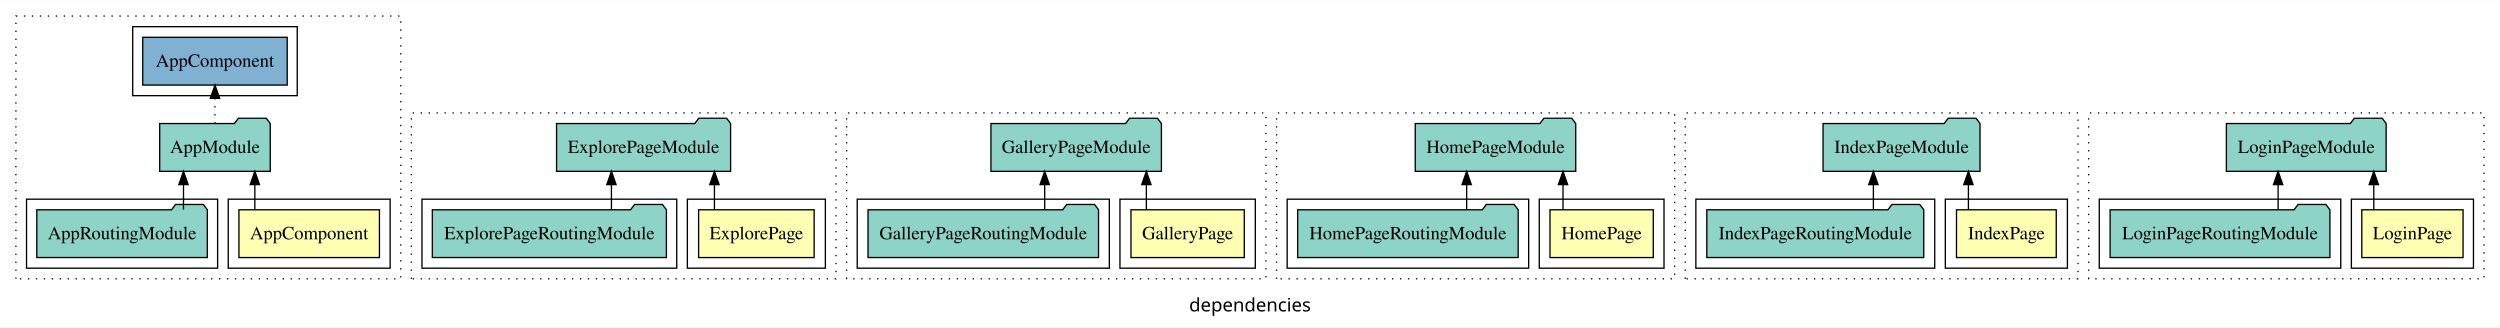
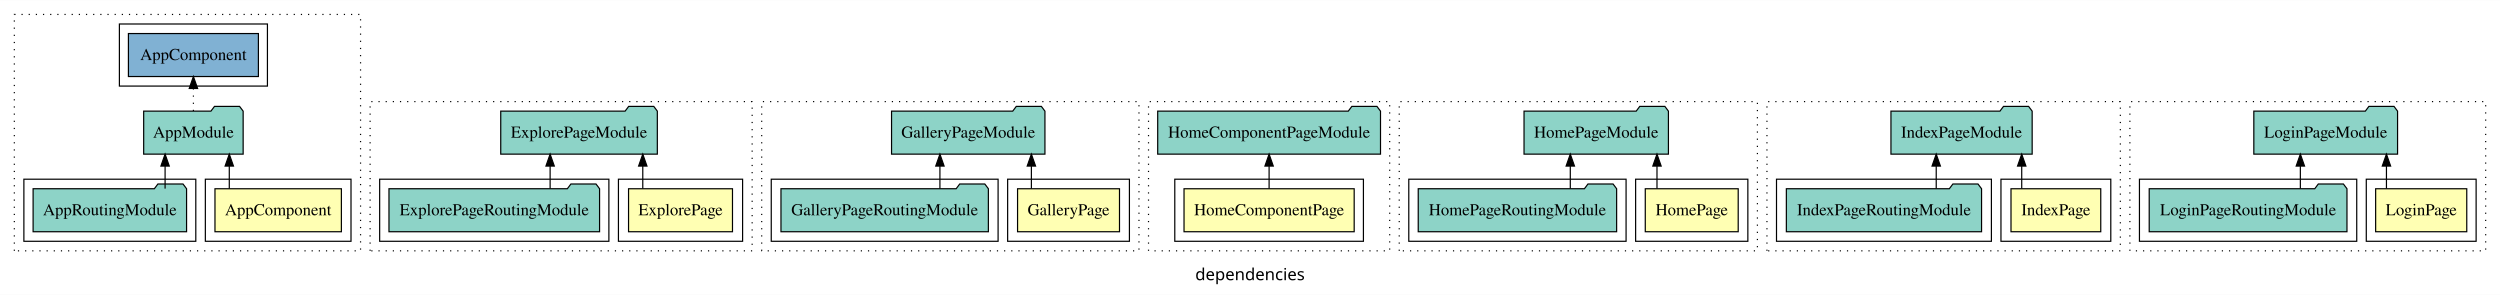
- <svg xmlns="http://www.w3.org/2000/svg" width="1884pt" height="247pt" viewBox="0.00 0.00 1884.00 246.80">
+ <svg xmlns="http://www.w3.org/2000/svg" width="2094pt" height="247pt" viewBox="0.00 0.00 2094.00 246.80">
  <g id="graph0" class="graph" transform="scale(1 1) rotate(0) translate(4 242.8)">
-     <polygon fill="white" stroke="transparent" points="-4,4 -4,-242.8 1880,-242.8 1880,4 -4,4" />
-     <text text-anchor="middle" x="938" y="-8.2" font-family="sans-serif" font-size="14.00">dependencies</text>
+     <polygon fill="white" stroke="transparent" points="-4,4 -4,-242.8 2090,-242.8 2090,4 -4,4" />
+     <text text-anchor="middle" x="1043" y="-8.2" font-family="sans-serif" font-size="14.00">dependencies</text>
    <g id="clust1" class="cluster">
      <polygon fill="none" stroke="black" stroke-dasharray="1,5" points="8,-32.8 8,-230.8 298,-230.8 298,-32.8 8,-32.8" />
    </g>
    <g id="clust2" class="cluster">
      <polygon fill="none" stroke="black" points="168,-40.8 168,-92.8 290,-92.8 290,-40.8 168,-40.8" />
    </g>
    <g id="clust4" class="cluster">
      <polygon fill="none" stroke="black" points="16,-40.8 16,-92.8 160,-92.8 160,-40.8 16,-40.8" />
    </g>
    <g id="clust6" class="cluster">
      <polygon fill="none" stroke="black" points="96,-170.8 96,-222.8 220,-222.8 220,-170.8 96,-170.8" />
    </g>
    <g id="clust14" class="cluster">
      <polygon fill="none" stroke="black" stroke-dasharray="1,5" points="306,-32.8 306,-157.8 626,-157.8 626,-32.8 306,-32.8" />
    </g>
    <g id="clust15" class="cluster">
      <polygon fill="none" stroke="black" points="514,-40.8 514,-92.8 618,-92.8 618,-40.8 514,-40.8" />
    </g>
    <g id="clust17" class="cluster">
      <polygon fill="none" stroke="black" points="314,-40.8 314,-92.8 506,-92.8 506,-40.8 314,-40.8" />
    </g>
    <g id="clust27" class="cluster">
      <polygon fill="none" stroke="black" stroke-dasharray="1,5" points="634,-32.8 634,-157.8 950,-157.8 950,-32.8 634,-32.8" />
    </g>
    <g id="clust28" class="cluster">
      <polygon fill="none" stroke="black" points="840,-40.8 840,-92.8 942,-92.8 942,-40.8 840,-40.8" />
    </g>
    <g id="clust30" class="cluster">
      <polygon fill="none" stroke="black" points="642,-40.8 642,-92.8 832,-92.8 832,-40.8 642,-40.8" />
    </g>
    <g id="clust40" class="cluster">
-       <polygon fill="none" stroke="black" stroke-dasharray="1,5" points="958,-32.8 958,-157.8 1258,-157.8 1258,-32.8 958,-32.8" />
+       <polygon fill="none" stroke="black" stroke-dasharray="1,5" points="958,-32.8 958,-157.8 1160,-157.8 1160,-32.8 958,-32.8" />
    </g>
    <g id="clust41" class="cluster">
-       <polygon fill="none" stroke="black" points="1156,-40.8 1156,-92.8 1250,-92.8 1250,-40.8 1156,-40.8" />
-     </g>
-     <g id="clust43" class="cluster">
-       <polygon fill="none" stroke="black" points="966,-40.8 966,-92.8 1148,-92.8 1148,-40.8 966,-40.8" />
+       <polygon fill="none" stroke="black" points="980,-40.8 980,-92.8 1138,-92.8 1138,-40.8 980,-40.8" />
    </g>
    <g id="clust53" class="cluster">
-       <polygon fill="none" stroke="black" stroke-dasharray="1,5" points="1266,-32.8 1266,-157.8 1562,-157.8 1562,-32.8 1266,-32.8" />
+       <polygon fill="none" stroke="black" stroke-dasharray="1,5" points="1168,-32.8 1168,-157.8 1468,-157.8 1468,-32.8 1168,-32.8" />
    </g>
    <g id="clust54" class="cluster">
-       <polygon fill="none" stroke="black" points="1462,-40.8 1462,-92.8 1554,-92.8 1554,-40.8 1462,-40.8" />
+       <polygon fill="none" stroke="black" points="1366,-40.8 1366,-92.8 1460,-92.8 1460,-40.8 1366,-40.8" />
    </g>
    <g id="clust56" class="cluster">
-       <polygon fill="none" stroke="black" points="1274,-40.8 1274,-92.8 1454,-92.8 1454,-40.8 1274,-40.8" />
+       <polygon fill="none" stroke="black" points="1176,-40.8 1176,-92.8 1358,-92.8 1358,-40.8 1176,-40.8" />
    </g>
    <g id="clust66" class="cluster">
-       <polygon fill="none" stroke="black" stroke-dasharray="1,5" points="1570,-32.8 1570,-157.8 1868,-157.8 1868,-32.8 1570,-32.8" />
+       <polygon fill="none" stroke="black" stroke-dasharray="1,5" points="1476,-32.8 1476,-157.8 1772,-157.8 1772,-32.8 1476,-32.8" />
    </g>
    <g id="clust67" class="cluster">
-       <polygon fill="none" stroke="black" points="1768,-40.8 1768,-92.8 1860,-92.8 1860,-40.8 1768,-40.8" />
+       <polygon fill="none" stroke="black" points="1672,-40.8 1672,-92.8 1764,-92.8 1764,-40.8 1672,-40.8" />
    </g>
    <g id="clust69" class="cluster">
-       <polygon fill="none" stroke="black" points="1578,-40.8 1578,-92.8 1760,-92.8 1760,-40.8 1578,-40.8" />
+       <polygon fill="none" stroke="black" points="1484,-40.8 1484,-92.8 1664,-92.8 1664,-40.8 1484,-40.8" />
+     </g>
+     <g id="clust79" class="cluster">
+       <polygon fill="none" stroke="black" stroke-dasharray="1,5" points="1780,-32.8 1780,-157.8 2078,-157.8 2078,-32.8 1780,-32.8" />
+     </g>
+     <g id="clust80" class="cluster">
+       <polygon fill="none" stroke="black" points="1978,-40.8 1978,-92.8 2070,-92.8 2070,-40.8 1978,-40.8" />
+     </g>
+     <g id="clust82" class="cluster">
+       <polygon fill="none" stroke="black" points="1788,-40.8 1788,-92.8 1970,-92.8 1970,-40.8 1788,-40.8" />
    </g>
    <g id="node1" class="node">
      <polygon fill="#ffffb3" stroke="black" points="281.94,-84.8 176.06,-84.8 176.06,-48.8 281.94,-48.8 281.94,-84.8" />
      <text text-anchor="middle" x="229" y="-62.6" font-family="Times,serif" font-size="14.00">AppComponent</text>
    </g>
    <g id="node2" class="node">
      <polygon fill="#8dd3c7" stroke="black" points="199.66,-149.8 196.66,-153.8 175.66,-153.8 172.66,-149.8 116.34,-149.8 116.34,-113.8 199.66,-113.8 199.66,-149.8" />
      <text text-anchor="middle" x="158" y="-127.6" font-family="Times,serif" font-size="14.00">AppModule</text>
    </g>
    <g id="edge1" class="edge">
      <path fill="none" stroke="black" d="M188.05,-84.91C188.05,-84.91 188.05,-103.79 188.05,-103.79" />
      <polygon fill="black" stroke="black" points="184.55,-103.79 188.05,-113.79 191.55,-103.79 184.55,-103.79" />
    </g>
    <g id="node4" class="node">
      <polygon fill="#80b1d3" stroke="black" points="212.44,-214.8 103.56,-214.8 103.56,-178.8 212.44,-178.8 212.44,-214.8" />
      <text text-anchor="middle" x="158" y="-192.6" font-family="Times,serif" font-size="14.00">AppComponent </text>
    </g>
    <g id="edge3" class="edge">
      <path fill="none" stroke="black" stroke-dasharray="1,5" d="M158,-149.91C158,-149.91 158,-168.79 158,-168.79" />
      <polygon fill="black" stroke="black" points="154.5,-168.79 158,-178.79 161.5,-168.79 154.5,-168.79" />
    </g>
    <g id="node3" class="node">
      <polygon fill="#8dd3c7" stroke="black" points="152.27,-84.8 149.27,-88.8 128.27,-88.8 125.27,-84.8 23.73,-84.8 23.73,-48.8 152.27,-48.8 152.27,-84.8" />
      <text text-anchor="middle" x="88" y="-62.6" font-family="Times,serif" font-size="14.00">AppRoutingModule</text>
    </g>
    <g id="edge2" class="edge">
      <path fill="none" stroke="black" d="M134.28,-84.91C134.28,-84.91 134.28,-103.79 134.28,-103.79" />
      <polygon fill="black" stroke="black" points="130.78,-103.79 134.28,-113.79 137.78,-103.79 130.78,-103.79" />
    </g>
    <g id="node5" class="node">
      <polygon fill="#ffffb3" stroke="black" points="609.53,-84.8 522.47,-84.8 522.47,-48.8 609.53,-48.8 609.53,-84.8" />
      <text text-anchor="middle" x="566" y="-62.6" font-family="Times,serif" font-size="14.00">ExplorePage</text>
    </g>
    <g id="node6" class="node">
      <polygon fill="#8dd3c7" stroke="black" points="546.58,-149.8 543.58,-153.8 522.58,-153.8 519.58,-149.8 415.42,-149.8 415.42,-113.8 546.58,-113.8 546.58,-149.8" />
      <text text-anchor="middle" x="481" y="-127.6" font-family="Times,serif" font-size="14.00">ExplorePageModule</text>
    </g>
    <g id="edge4" class="edge">
      <path fill="none" stroke="black" d="M534.39,-84.91C534.39,-84.91 534.39,-103.79 534.39,-103.79" />
      <polygon fill="black" stroke="black" points="530.89,-103.79 534.39,-113.79 537.89,-103.79 530.89,-103.79" />
    </g>
    <g id="node7" class="node">
      <polygon fill="#8dd3c7" stroke="black" points="498.2,-84.8 495.2,-88.8 474.2,-88.8 471.2,-84.8 321.8,-84.8 321.8,-48.8 498.2,-48.8 498.2,-84.8" />
      <text text-anchor="middle" x="410" y="-62.6" font-family="Times,serif" font-size="14.00">ExplorePageRoutingModule</text>
    </g>
    <g id="edge5" class="edge">
      <path fill="none" stroke="black" d="M456.78,-84.91C456.78,-84.91 456.78,-103.79 456.78,-103.79" />
      <polygon fill="black" stroke="black" points="453.28,-103.79 456.78,-113.79 460.28,-103.79 453.28,-103.79" />
    </g>
    <g id="node8" class="node">
      <polygon fill="#ffffb3" stroke="black" points="933.69,-84.8 848.31,-84.8 848.31,-48.8 933.69,-48.8 933.69,-84.8" />
      <text text-anchor="middle" x="891" y="-62.6" font-family="Times,serif" font-size="14.00">GalleryPage</text>
    </g>
    <g id="node9" class="node">
      <polygon fill="#8dd3c7" stroke="black" points="871.24,-149.8 868.24,-153.8 847.24,-153.8 844.24,-149.8 742.76,-149.8 742.76,-113.8 871.24,-113.8 871.24,-149.8" />
      <text text-anchor="middle" x="807" y="-127.6" font-family="Times,serif" font-size="14.00">GalleryPageModule</text>
    </g>
    <g id="edge6" class="edge">
      <path fill="none" stroke="black" d="M859.89,-84.91C859.89,-84.91 859.89,-103.79 859.89,-103.79" />
      <polygon fill="black" stroke="black" points="856.39,-103.79 859.89,-113.79 863.39,-103.79 856.39,-103.79" />
    </g>
    <g id="node10" class="node">
      <polygon fill="#8dd3c7" stroke="black" points="823.86,-84.8 820.86,-88.8 799.86,-88.8 796.86,-84.8 650.14,-84.8 650.14,-48.8 823.86,-48.8 823.86,-84.8" />
      <text text-anchor="middle" x="737" y="-62.6" font-family="Times,serif" font-size="14.00">GalleryPageRoutingModule</text>
    </g>
    <g id="edge7" class="edge">
      <path fill="none" stroke="black" d="M783.28,-84.91C783.28,-84.91 783.28,-103.79 783.28,-103.79" />
      <polygon fill="black" stroke="black" points="779.78,-103.79 783.28,-113.79 786.78,-103.79 779.78,-103.79" />
    </g>
    <g id="node11" class="node">
-       <polygon fill="#ffffb3" stroke="black" points="1241.92,-84.8 1164.08,-84.8 1164.08,-48.8 1241.92,-48.8 1241.92,-84.8" />
-       <text text-anchor="middle" x="1203" y="-62.6" font-family="Times,serif" font-size="14.00">HomePage</text>
+       <polygon fill="#ffffb3" stroke="black" points="1130.26,-84.8 987.74,-84.8 987.74,-48.8 1130.26,-48.8 1130.26,-84.8" />
+       <text text-anchor="middle" x="1059" y="-62.6" font-family="Times,serif" font-size="14.00">HomeComponentPage</text>
    </g>
    <g id="node12" class="node">
-       <polygon fill="#8dd3c7" stroke="black" points="1183.47,-149.8 1180.47,-153.8 1159.47,-153.8 1156.47,-149.8 1062.53,-149.8 1062.53,-113.8 1183.47,-113.8 1183.47,-149.8" />
-       <text text-anchor="middle" x="1123" y="-127.6" font-family="Times,serif" font-size="14.00">HomePageModule</text>
+       <polygon fill="#8dd3c7" stroke="black" points="1152.31,-149.8 1149.31,-153.8 1128.31,-153.8 1125.31,-149.8 965.69,-149.8 965.69,-113.8 1152.31,-113.8 1152.31,-149.8" />
+       <text text-anchor="middle" x="1059" y="-127.6" font-family="Times,serif" font-size="14.00">HomeComponentPageModule</text>
    </g>
    <g id="edge8" class="edge">
-       <path fill="none" stroke="black" d="M1173.89,-84.91C1173.89,-84.91 1173.89,-103.79 1173.89,-103.79" />
-       <polygon fill="black" stroke="black" points="1170.39,-103.79 1173.89,-113.79 1177.39,-103.79 1170.39,-103.79" />
+       <path fill="none" stroke="black" d="M1059,-84.91C1059,-84.91 1059,-103.79 1059,-103.79" />
+       <polygon fill="black" stroke="black" points="1055.5,-103.79 1059,-113.79 1062.5,-103.79 1055.5,-103.79" />
    </g>
    <g id="node13" class="node">
-       <polygon fill="#8dd3c7" stroke="black" points="1140.09,-84.8 1137.09,-88.8 1116.09,-88.8 1113.09,-84.8 973.91,-84.8 973.91,-48.8 1140.09,-48.8 1140.09,-84.8" />
-       <text text-anchor="middle" x="1057" y="-62.6" font-family="Times,serif" font-size="14.00">HomePageRoutingModule</text>
+       <polygon fill="#ffffb3" stroke="black" points="1451.92,-84.8 1374.08,-84.8 1374.08,-48.8 1451.92,-48.8 1451.92,-84.8" />
+       <text text-anchor="middle" x="1413" y="-62.6" font-family="Times,serif" font-size="14.00">HomePage</text>
+     </g>
+     <g id="node14" class="node">
+       <polygon fill="#8dd3c7" stroke="black" points="1393.47,-149.8 1390.47,-153.8 1369.47,-153.8 1366.47,-149.8 1272.53,-149.8 1272.53,-113.8 1393.47,-113.8 1393.47,-149.8" />
+       <text text-anchor="middle" x="1333" y="-127.6" font-family="Times,serif" font-size="14.00">HomePageModule</text>
    </g>
    <g id="edge9" class="edge">
-       <path fill="none" stroke="black" d="M1101.28,-84.91C1101.28,-84.91 1101.28,-103.79 1101.28,-103.79" />
-       <polygon fill="black" stroke="black" points="1097.78,-103.79 1101.28,-113.79 1104.78,-103.79 1097.78,-103.79" />
-     </g>
-     <g id="node14" class="node">
-       <polygon fill="#ffffb3" stroke="black" points="1545.59,-84.8 1470.41,-84.8 1470.41,-48.8 1545.59,-48.8 1545.59,-84.8" />
-       <text text-anchor="middle" x="1508" y="-62.6" font-family="Times,serif" font-size="14.00">IndexPage</text>
+       <path fill="none" stroke="black" d="M1383.89,-84.91C1383.89,-84.91 1383.89,-103.79 1383.89,-103.79" />
+       <polygon fill="black" stroke="black" points="1380.39,-103.79 1383.89,-113.79 1387.39,-103.79 1380.39,-103.79" />
    </g>
    <g id="node15" class="node">
-       <polygon fill="#8dd3c7" stroke="black" points="1488.14,-149.8 1485.14,-153.8 1464.14,-153.8 1461.14,-149.8 1369.86,-149.8 1369.86,-113.8 1488.14,-113.8 1488.14,-149.8" />
-       <text text-anchor="middle" x="1429" y="-127.6" font-family="Times,serif" font-size="14.00">IndexPageModule</text>
+       <polygon fill="#8dd3c7" stroke="black" points="1350.09,-84.8 1347.09,-88.8 1326.09,-88.8 1323.09,-84.8 1183.91,-84.8 1183.91,-48.8 1350.09,-48.8 1350.09,-84.8" />
+       <text text-anchor="middle" x="1267" y="-62.6" font-family="Times,serif" font-size="14.00">HomePageRoutingModule</text>
    </g>
    <g id="edge10" class="edge">
-       <path fill="none" stroke="black" d="M1479.39,-84.91C1479.39,-84.91 1479.39,-103.79 1479.39,-103.79" />
-       <polygon fill="black" stroke="black" points="1475.89,-103.79 1479.39,-113.79 1482.89,-103.79 1475.89,-103.79" />
+       <path fill="none" stroke="black" d="M1311.28,-84.91C1311.28,-84.91 1311.28,-103.79 1311.28,-103.79" />
+       <polygon fill="black" stroke="black" points="1307.78,-103.79 1311.28,-113.79 1314.78,-103.79 1307.78,-103.79" />
    </g>
    <g id="node16" class="node">
-       <polygon fill="#8dd3c7" stroke="black" points="1445.75,-84.8 1442.75,-88.8 1421.75,-88.8 1418.75,-84.8 1282.25,-84.8 1282.25,-48.8 1445.75,-48.8 1445.75,-84.8" />
-       <text text-anchor="middle" x="1364" y="-62.6" font-family="Times,serif" font-size="14.00">IndexPageRoutingModule</text>
+       <polygon fill="#ffffb3" stroke="black" points="1755.59,-84.8 1680.41,-84.8 1680.41,-48.8 1755.59,-48.8 1755.59,-84.8" />
+       <text text-anchor="middle" x="1718" y="-62.6" font-family="Times,serif" font-size="14.00">IndexPage</text>
+     </g>
+     <g id="node17" class="node">
+       <polygon fill="#8dd3c7" stroke="black" points="1698.14,-149.8 1695.14,-153.8 1674.14,-153.8 1671.14,-149.8 1579.86,-149.8 1579.86,-113.8 1698.14,-113.8 1698.14,-149.8" />
+       <text text-anchor="middle" x="1639" y="-127.6" font-family="Times,serif" font-size="14.00">IndexPageModule</text>
    </g>
    <g id="edge11" class="edge">
-       <path fill="none" stroke="black" d="M1407.78,-84.91C1407.78,-84.91 1407.78,-103.79 1407.78,-103.79" />
-       <polygon fill="black" stroke="black" points="1404.28,-103.79 1407.78,-113.79 1411.28,-103.79 1404.28,-103.79" />
-     </g>
-     <g id="node17" class="node">
-       <polygon fill="#ffffb3" stroke="black" points="1852.16,-84.8 1775.84,-84.8 1775.84,-48.8 1852.16,-48.8 1852.16,-84.8" />
-       <text text-anchor="middle" x="1814" y="-62.6" font-family="Times,serif" font-size="14.00">LoginPage</text>
+       <path fill="none" stroke="black" d="M1689.39,-84.91C1689.39,-84.91 1689.39,-103.79 1689.39,-103.79" />
+       <polygon fill="black" stroke="black" points="1685.89,-103.79 1689.39,-113.79 1692.89,-103.79 1685.89,-103.79" />
    </g>
    <g id="node18" class="node">
-       <polygon fill="#8dd3c7" stroke="black" points="1794.2,-149.8 1791.2,-153.8 1770.2,-153.8 1767.2,-149.8 1673.8,-149.8 1673.8,-113.8 1794.2,-113.8 1794.2,-149.8" />
-       <text text-anchor="middle" x="1734" y="-127.6" font-family="Times,serif" font-size="14.00">LoginPageModule</text>
+       <polygon fill="#8dd3c7" stroke="black" points="1655.75,-84.8 1652.75,-88.8 1631.75,-88.8 1628.75,-84.8 1492.25,-84.8 1492.25,-48.8 1655.75,-48.8 1655.75,-84.8" />
+       <text text-anchor="middle" x="1574" y="-62.6" font-family="Times,serif" font-size="14.00">IndexPageRoutingModule</text>
    </g>
    <g id="edge12" class="edge">
-       <path fill="none" stroke="black" d="M1784.89,-84.91C1784.89,-84.91 1784.89,-103.79 1784.89,-103.79" />
-       <polygon fill="black" stroke="black" points="1781.39,-103.79 1784.89,-113.79 1788.39,-103.79 1781.39,-103.79" />
+       <path fill="none" stroke="black" d="M1617.78,-84.91C1617.78,-84.91 1617.78,-103.79 1617.78,-103.79" />
+       <polygon fill="black" stroke="black" points="1614.28,-103.79 1617.78,-113.79 1621.28,-103.79 1614.28,-103.79" />
    </g>
    <g id="node19" class="node">
-       <polygon fill="#8dd3c7" stroke="black" points="1751.82,-84.8 1748.82,-88.8 1727.82,-88.8 1724.82,-84.8 1586.18,-84.8 1586.18,-48.8 1751.82,-48.8 1751.82,-84.8" />
-       <text text-anchor="middle" x="1669" y="-62.6" font-family="Times,serif" font-size="14.00">LoginPageRoutingModule</text>
+       <polygon fill="#ffffb3" stroke="black" points="2062.16,-84.8 1985.84,-84.8 1985.84,-48.8 2062.16,-48.8 2062.16,-84.8" />
+       <text text-anchor="middle" x="2024" y="-62.6" font-family="Times,serif" font-size="14.00">LoginPage</text>
+     </g>
+     <g id="node20" class="node">
+       <polygon fill="#8dd3c7" stroke="black" points="2004.2,-149.8 2001.2,-153.8 1980.2,-153.8 1977.2,-149.8 1883.8,-149.8 1883.8,-113.8 2004.2,-113.8 2004.2,-149.8" />
+       <text text-anchor="middle" x="1944" y="-127.6" font-family="Times,serif" font-size="14.00">LoginPageModule</text>
    </g>
    <g id="edge13" class="edge">
-       <path fill="none" stroke="black" d="M1712.78,-84.91C1712.78,-84.91 1712.78,-103.79 1712.78,-103.79" />
-       <polygon fill="black" stroke="black" points="1709.28,-103.79 1712.78,-113.79 1716.28,-103.79 1709.28,-103.79" />
+       <path fill="none" stroke="black" d="M1994.89,-84.91C1994.89,-84.91 1994.89,-103.79 1994.89,-103.79" />
+       <polygon fill="black" stroke="black" points="1991.39,-103.79 1994.89,-113.79 1998.39,-103.79 1991.39,-103.79" />
+     </g>
+     <g id="node21" class="node">
+       <polygon fill="#8dd3c7" stroke="black" points="1961.82,-84.8 1958.82,-88.8 1937.82,-88.8 1934.82,-84.8 1796.18,-84.8 1796.18,-48.8 1961.82,-48.8 1961.82,-84.8" />
+       <text text-anchor="middle" x="1879" y="-62.6" font-family="Times,serif" font-size="14.00">LoginPageRoutingModule</text>
+     </g>
+     <g id="edge14" class="edge">
+       <path fill="none" stroke="black" d="M1922.78,-84.91C1922.78,-84.91 1922.78,-103.79 1922.78,-103.79" />
+       <polygon fill="black" stroke="black" points="1919.28,-103.79 1922.78,-113.79 1926.28,-103.79 1919.28,-103.79" />
    </g>
  </g>
</svg>
